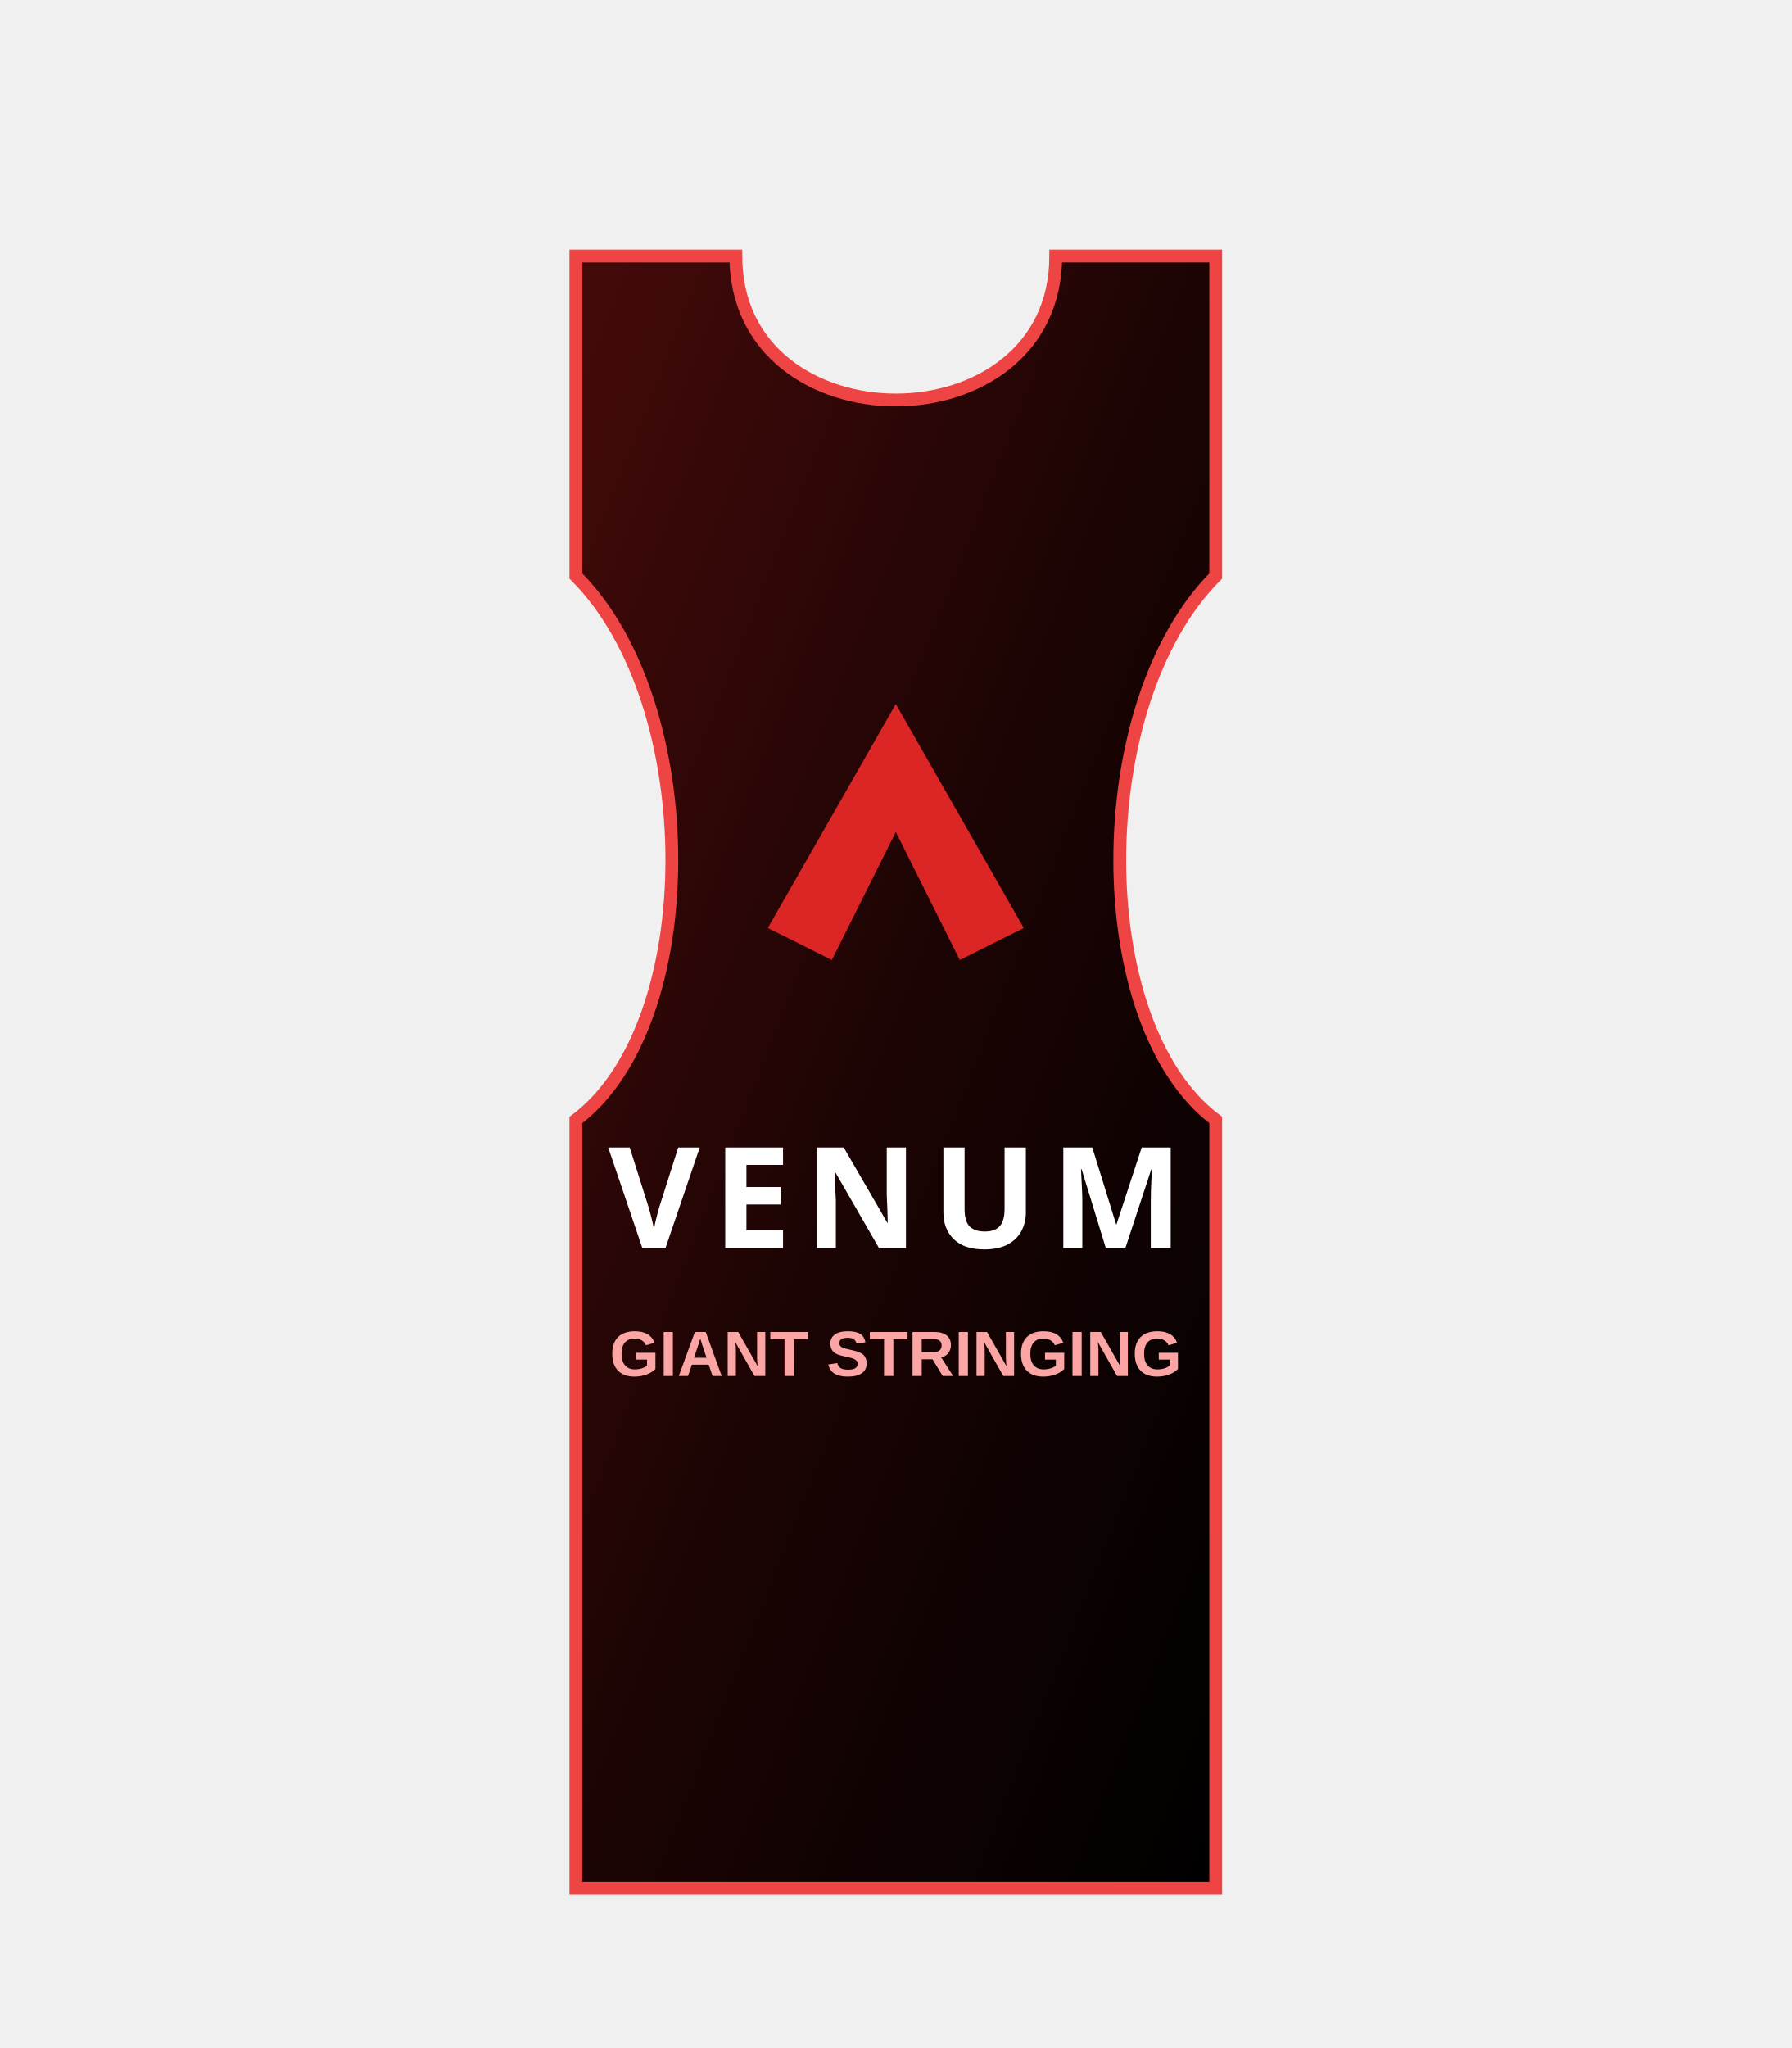
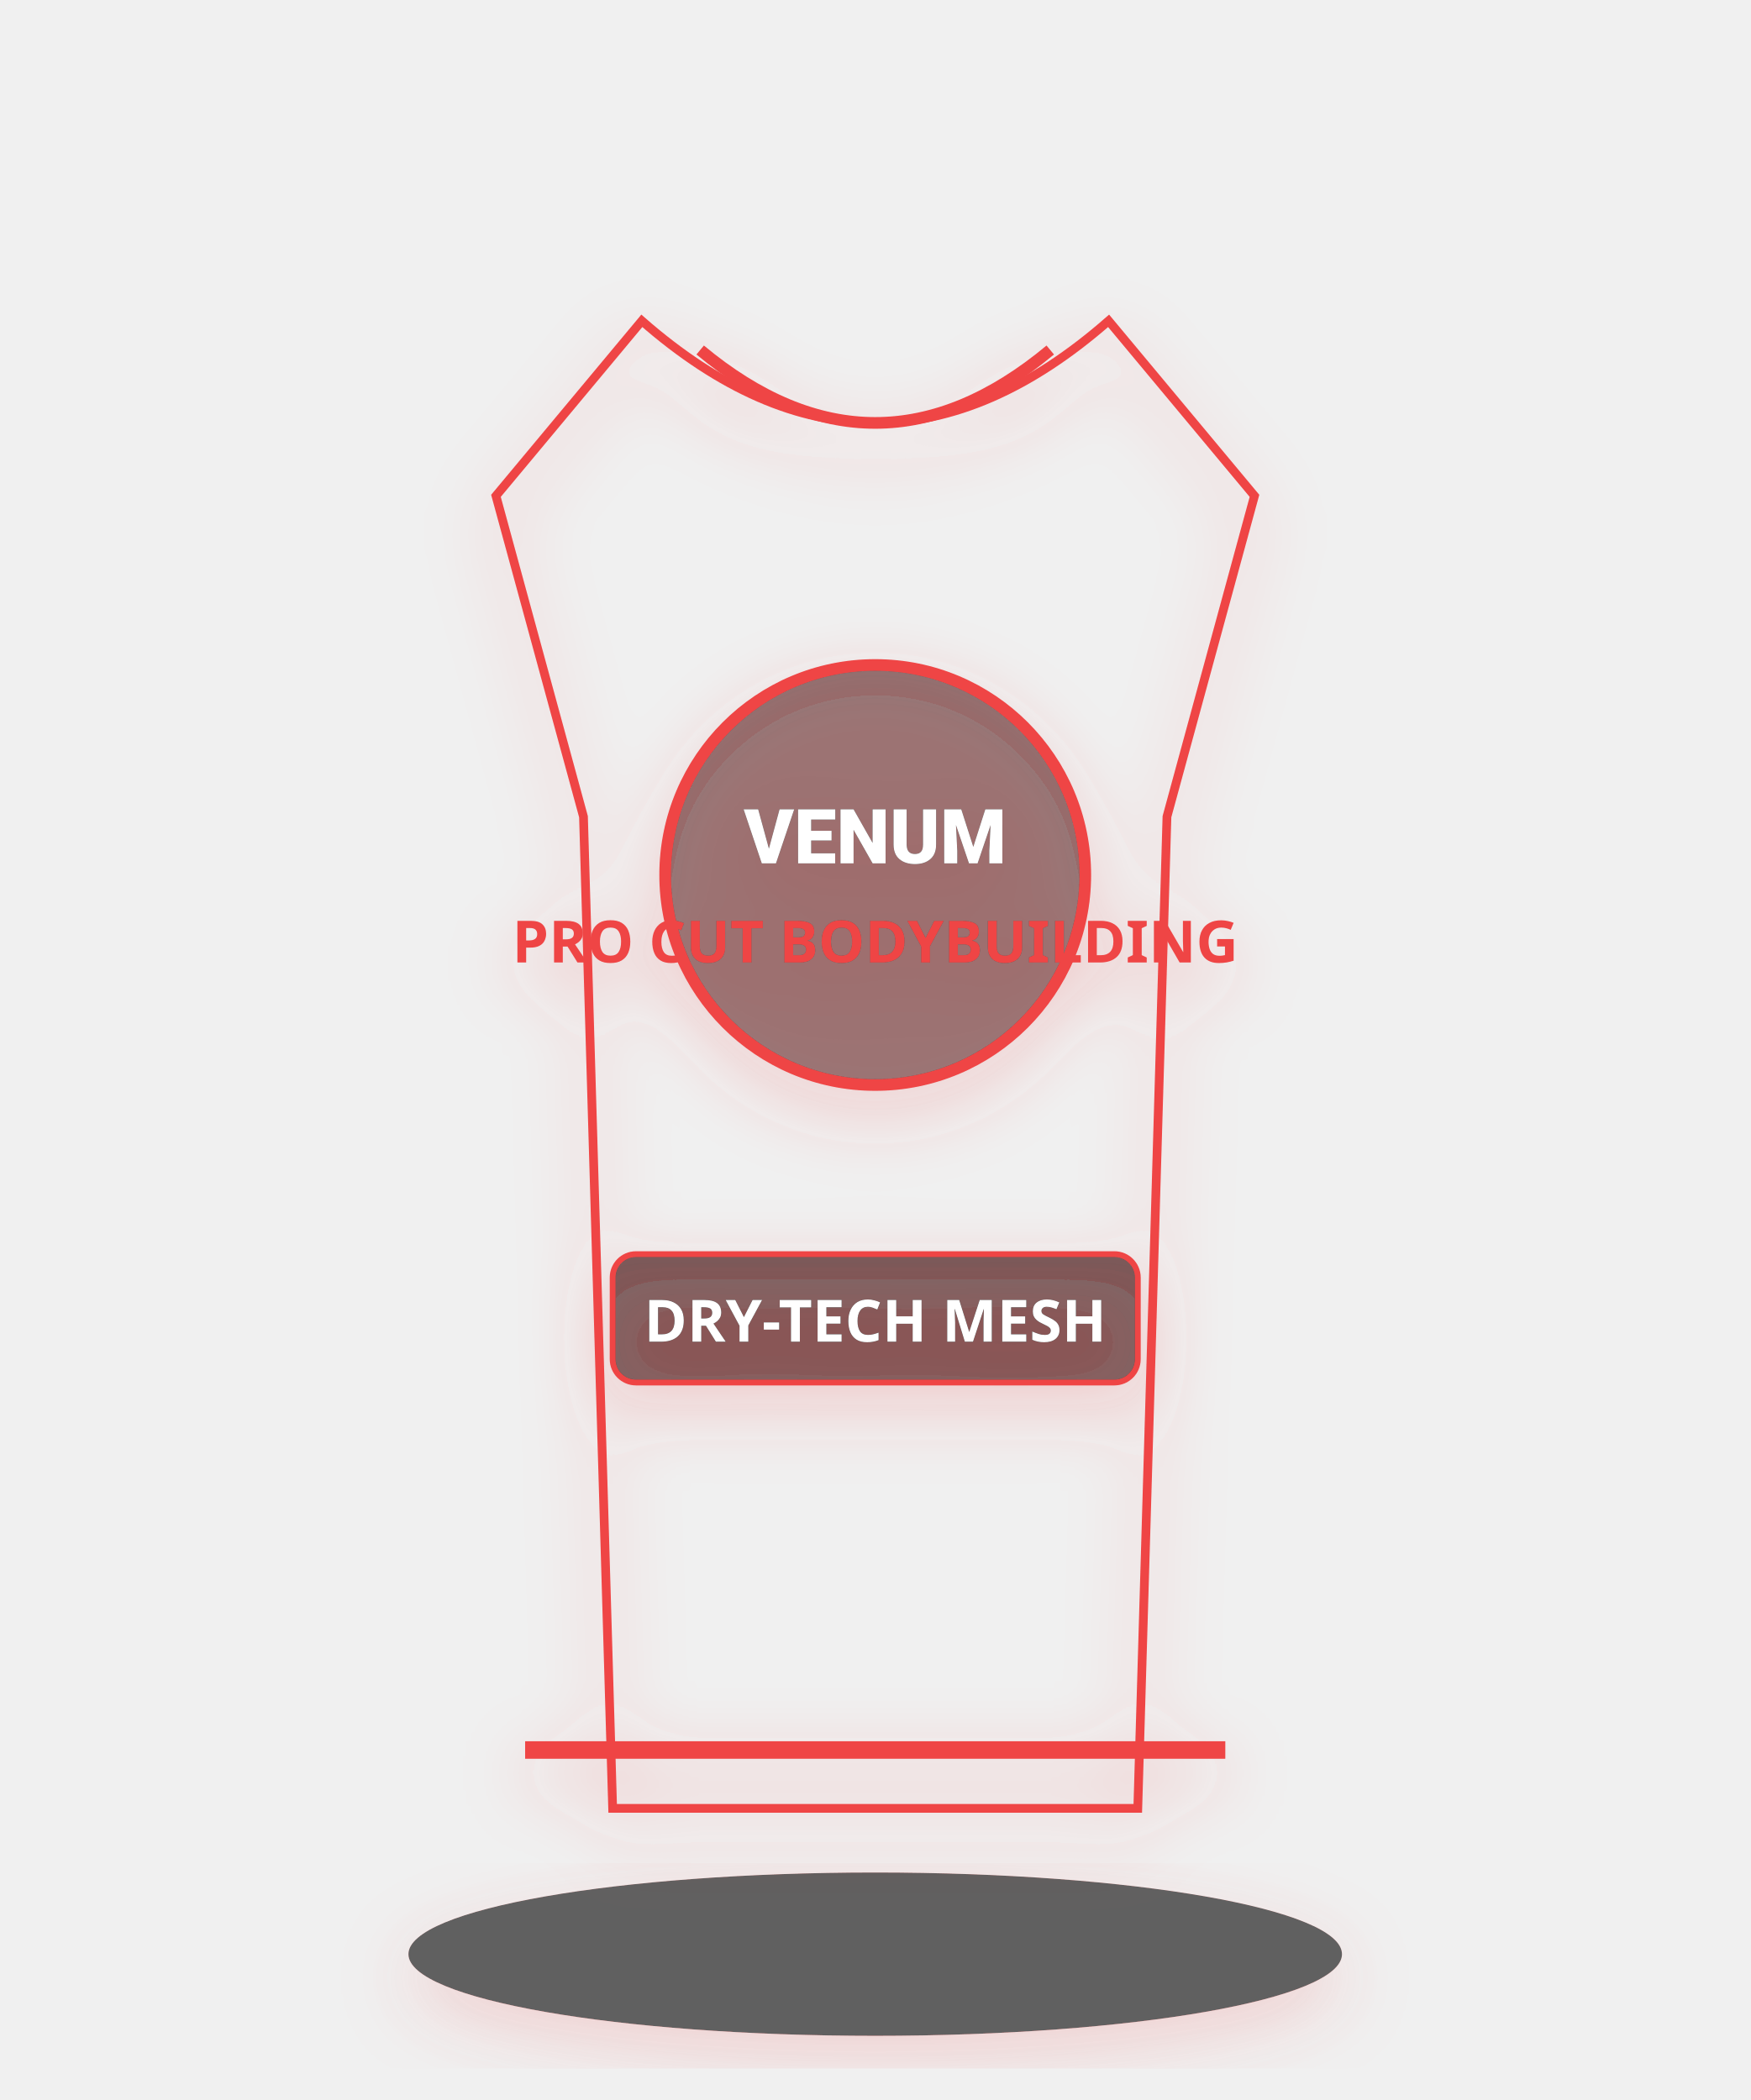
- <svg xmlns="http://www.w3.org/2000/svg" viewBox="0 0 280 320">
+ <svg xmlns="http://www.w3.org/2000/svg" viewBox="0 0 300 360">
  <defs>
-     <linearGradient id="tankGrad_1" x1="0%" y1="0%" x2="100%" y2="100%">
-       <stop offset="0%" stop-color="#450a0a" />
-       <stop offset="50%" stop-color="#1c0404" />
+     <filter id="shadow_men-tank-venum" x="-20%" y="-20%" width="140%" height="140%">
+       <feDropShadow dx="0" dy="12" stdDeviation="14" flood-color="#000000" flood-opacity="0.8" />
+       <feDropShadow dx="0" dy="4" stdDeviation="6" flood-color="#ef4444" flood-opacity="0.3" />
+     </filter>
+     <linearGradient id="clothGrad_men-tank-venum" x1="0%" y1="0%" x2="100%" y2="100%">
+       <stop offset="0%" stop-color="#000000" />
+       <stop offset="50%" stop-color="#18181b" />
      <stop offset="100%" stop-color="#000000" />
    </linearGradient>
  </defs>
-   <path d="M90,40 L115,40 C115,70 165,70 165,40 L190,40 L190,90 C170,110 170,160 190,175 L190,295 L90,295 L90,175 C110,160 110,110 90,90 Z" fill="url(#tankGrad_1)" stroke="#ef4444" stroke-width="2" />
-   <polygon points="140,110 160,145 150,150 140,130 130,150 120,145" fill="#dc2626" />
-   <text x="140" y="195" font-size="22" font-weight="900" fill="#ffffff" text-anchor="middle" font-family="Impact, sans-serif" letter-spacing="2">VENUM</text>
-   <text x="140" y="215" font-size="10" font-weight="800" fill="#fca5a5" text-anchor="middle" font-family="Arial, sans-serif">GIANT STRINGING</text>
+   <ellipse cx="150" cy="335" rx="80" ry="14" fill="#000000" opacity="0.6" filter="url(#shadow_men-tank-venum)" />
+   <g filter="url(#shadow_men-tank-venum)">
+     <path d="M110,55 Q150,90 190,55 L215,85 L200,140 L195,310 L105,310 L100,140 L85,85 Z" fill="url(#clothGrad_{pid})" stroke="#ef4444" stroke-width="1.5" />
+     <path d="M120,60 Q150,85 180,60" fill="none" stroke="#ef4444" stroke-width="2" />
+     <line x1="90" y1="300" x2="210" y2="300" stroke="#ef4444" stroke-width="3" />
+     <circle cx="150" cy="150" r="36" fill="rgba(0,0,0,0.5)" stroke="#ef4444" stroke-width="2" />
+     <text x="150" y="148" font-size="13" font-weight="900" fill="#ffffff" text-anchor="middle" font-family="'Segoe UI', Roboto, sans-serif">VENUM</text>
+     <text x="150" y="165" font-size="10" font-weight="800" fill="#ef4444" text-anchor="middle" font-family="sans-serif">PRO CUT BODYBUILDING</text>
+     <rect x="105" y="215" width="90" height="22" rx="4" fill="rgba(0,0,0,0.6)" stroke="#ef4444" stroke-width="1" />
+     <text x="150" y="230" font-size="10" font-weight="800" fill="#ffffff" text-anchor="middle" font-family="sans-serif">DRY-TECH MESH</text>
+   </g>
</svg>
